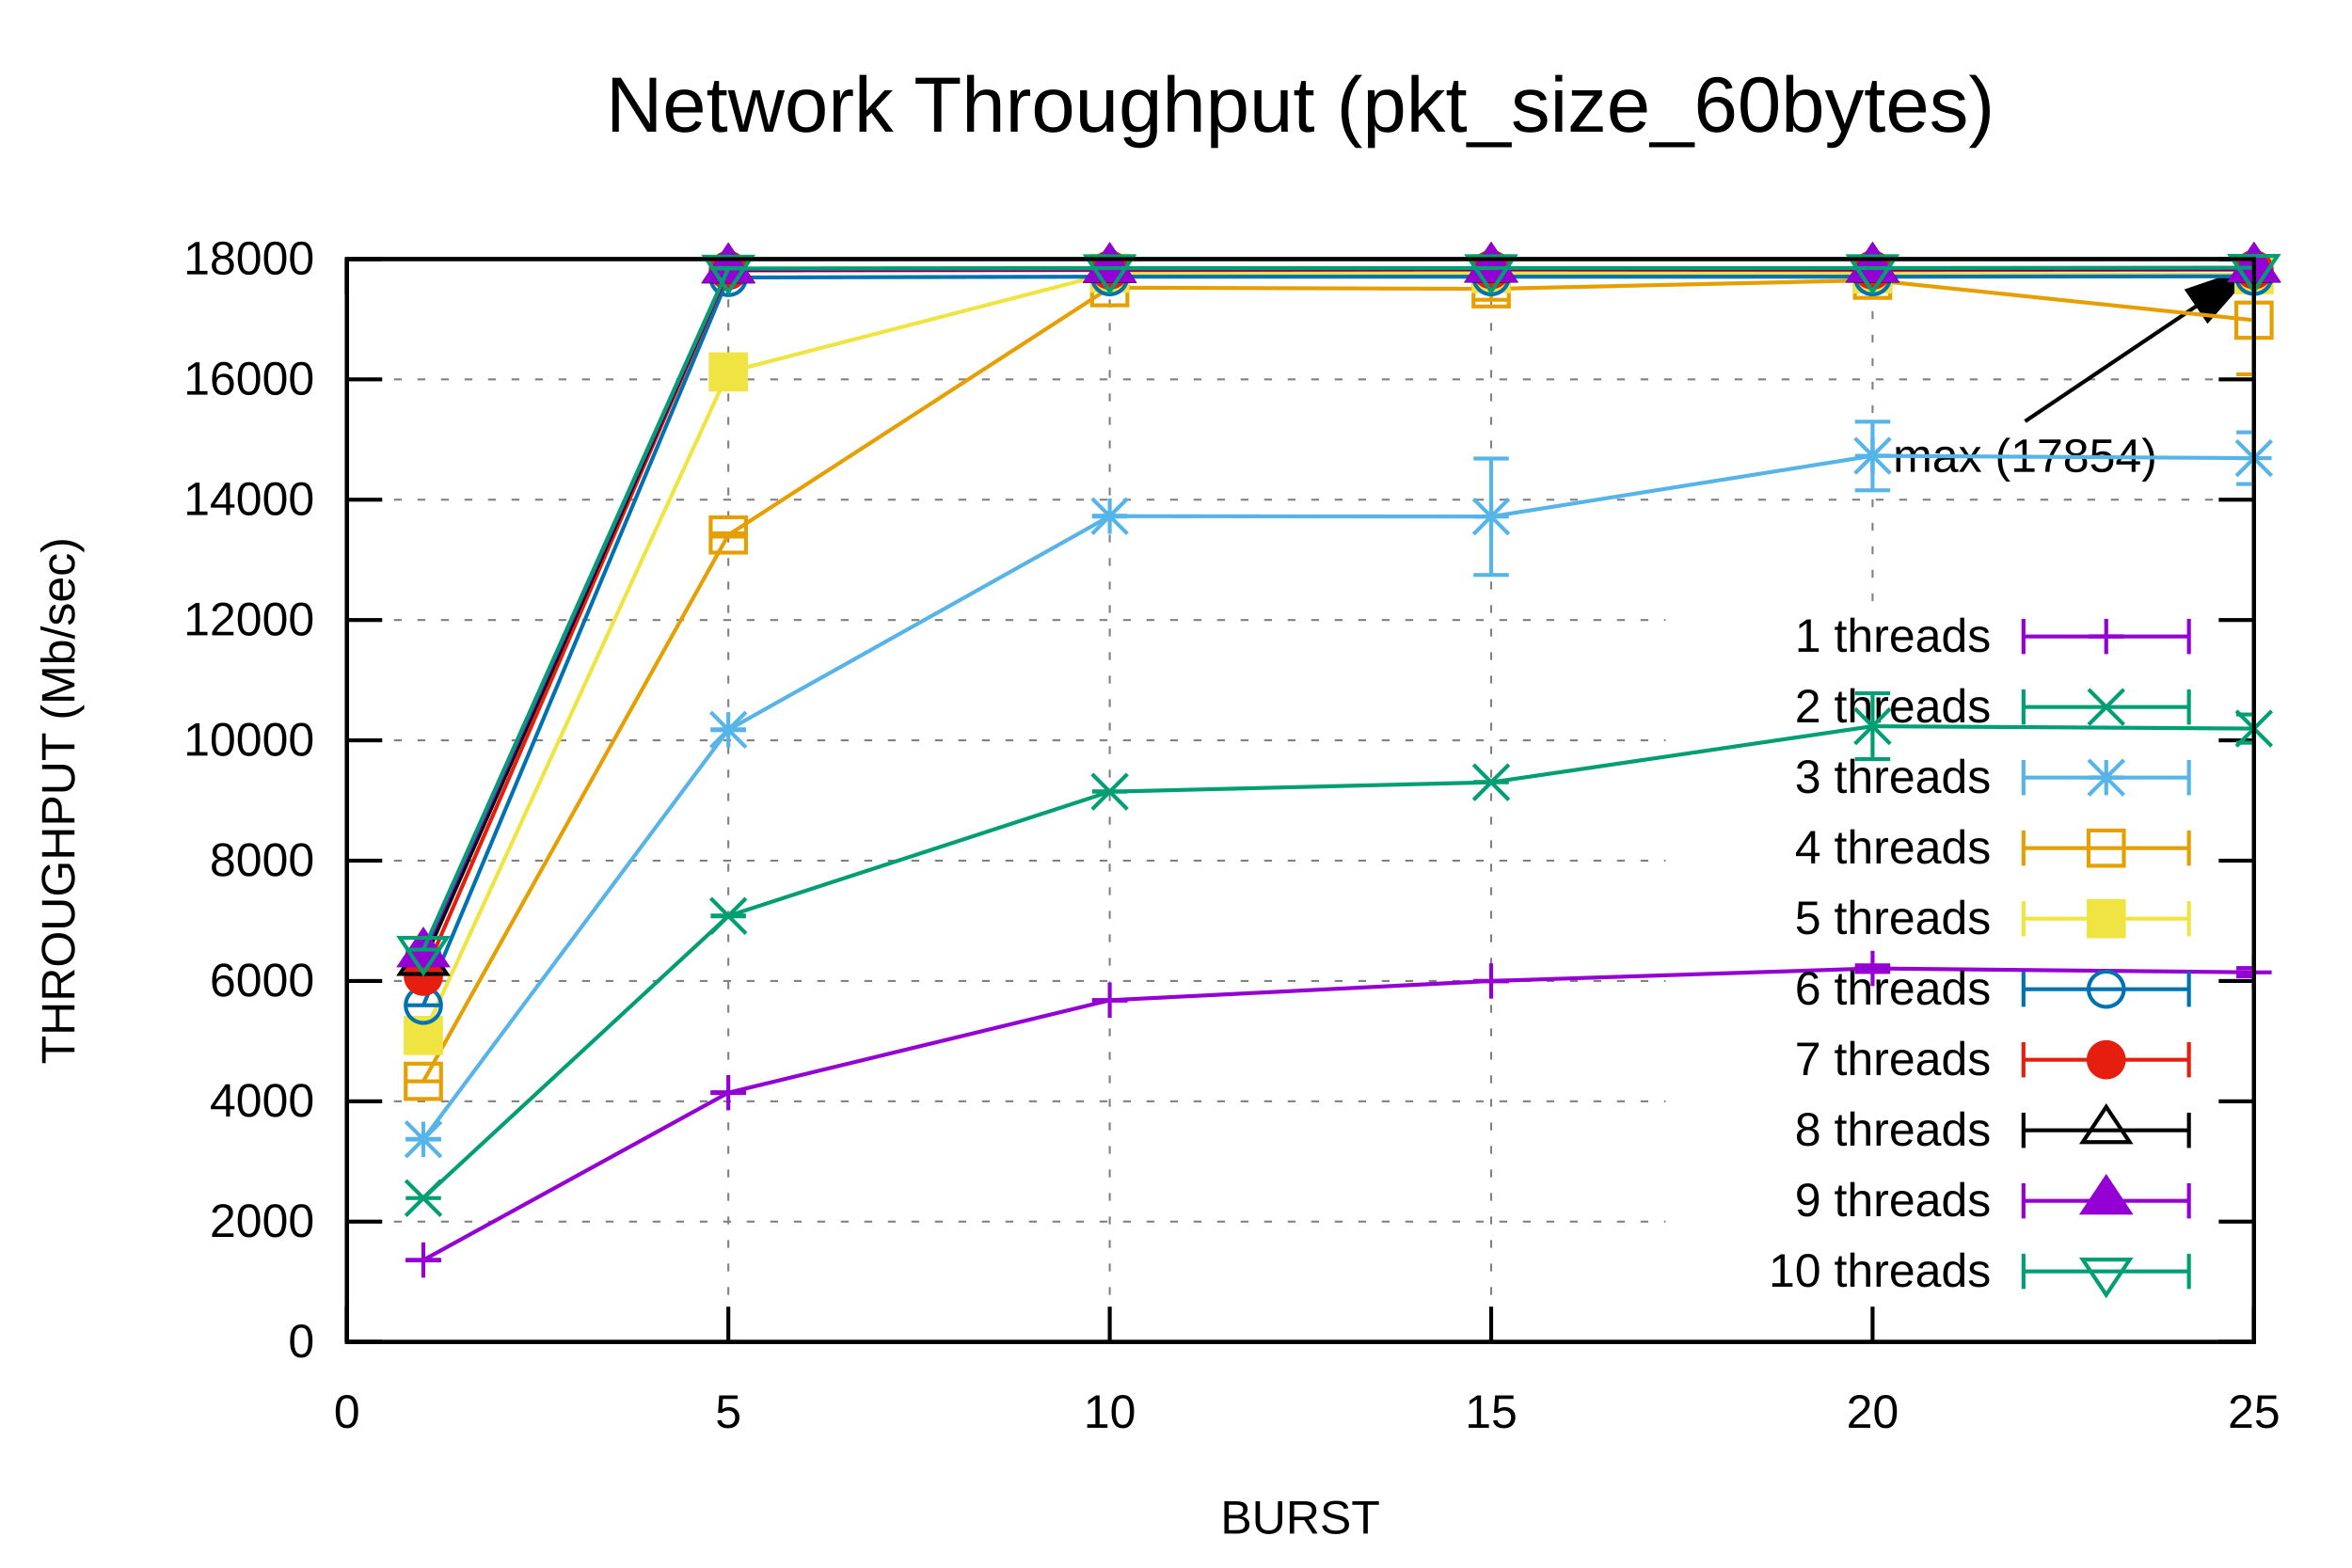
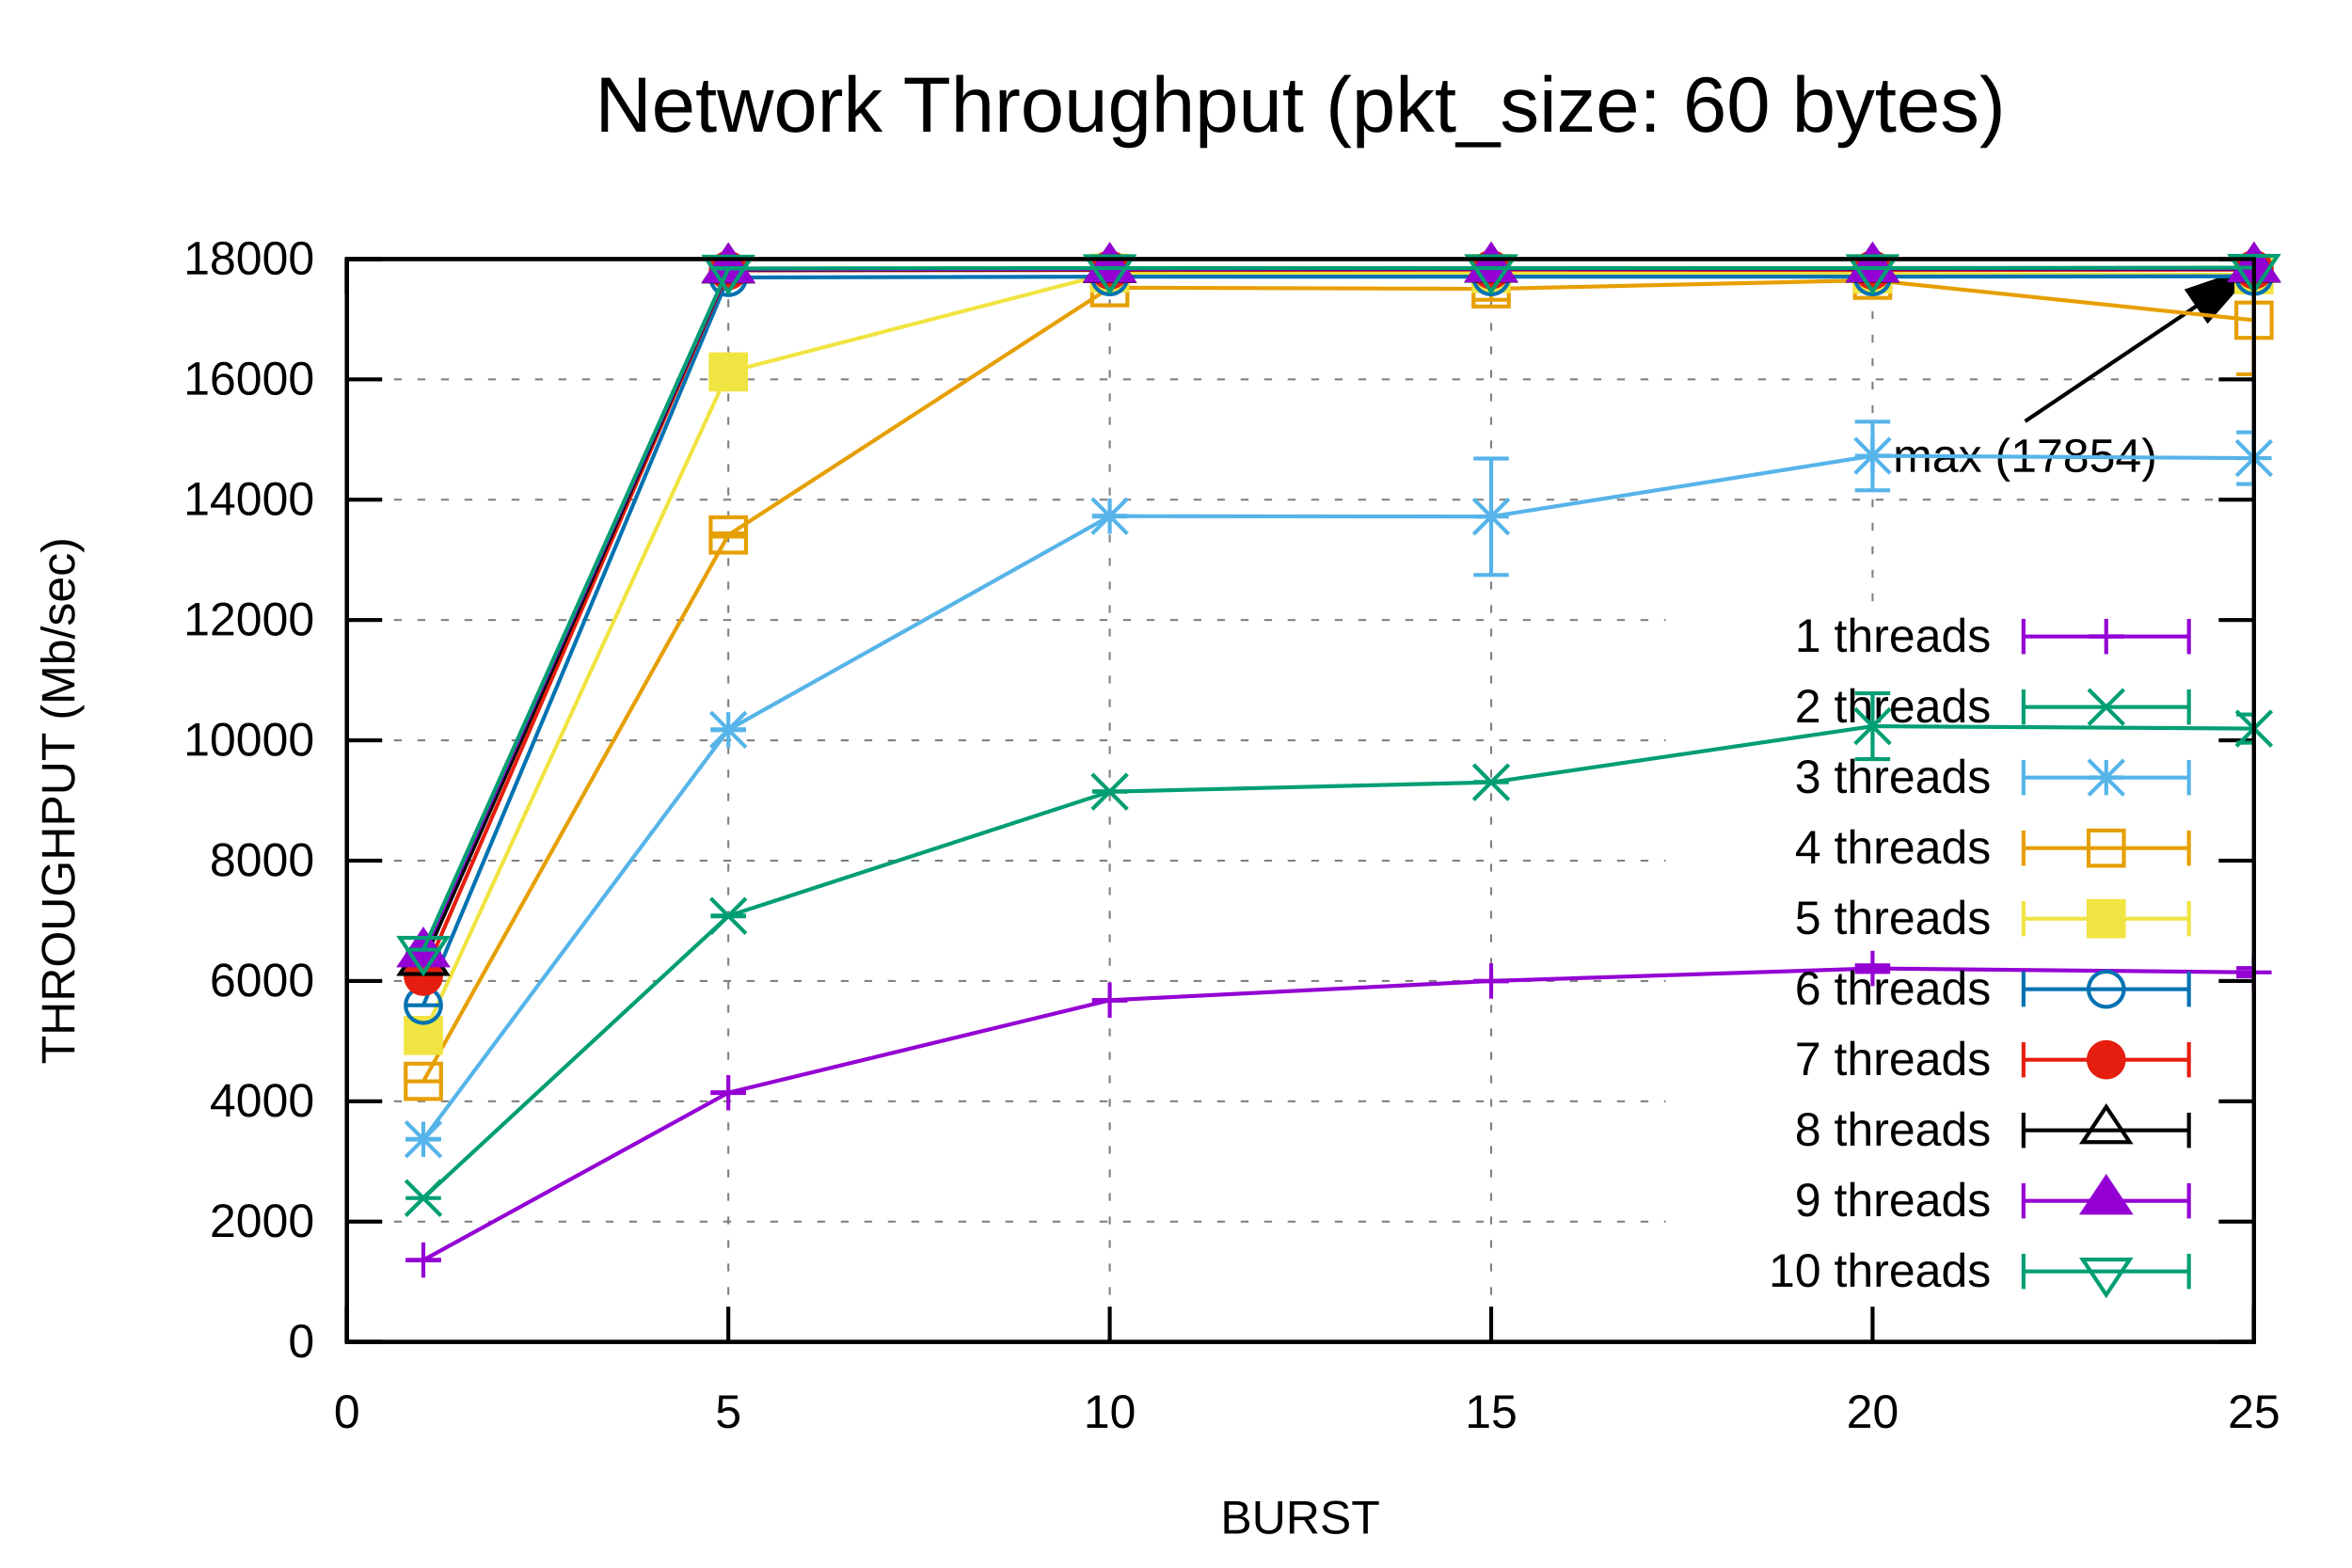
<svg xmlns="http://www.w3.org/2000/svg" xmlns:xlink="http://www.w3.org/1999/xlink" width="600" height="400" viewBox="0 0 600 400">
  <g id="gnuplot_canvas">
    <rect x="0" y="0" width="600" height="400" fill="none" />
    <defs>
      <circle id="gpDot" r="0.5" stroke-width="0.5" stroke="currentColor" />
      <path id="gpPt0" stroke-width="0.222" stroke="currentColor" d="M-1,0 h2 M0,-1 v2" />
      <path id="gpPt1" stroke-width="0.222" stroke="currentColor" d="M-1,-1 L1,1 M1,-1 L-1,1" />
      <path id="gpPt2" stroke-width="0.222" stroke="currentColor" d="M-1,0 L1,0 M0,-1 L0,1 M-1,-1 L1,1 M-1,1 L1,-1" />
      <rect id="gpPt3" stroke-width="0.222" stroke="currentColor" x="-1" y="-1" width="2" height="2" />
      <rect id="gpPt4" stroke-width="0.222" stroke="currentColor" fill="currentColor" x="-1" y="-1" width="2" height="2" />
      <circle id="gpPt5" stroke-width="0.222" stroke="currentColor" cx="0" cy="0" r="1" />
      <use xlink:href="#gpPt5" id="gpPt6" fill="currentColor" stroke="none" />
      <path id="gpPt7" stroke-width="0.222" stroke="currentColor" d="M0,-1.33 L-1.33,0.67 L1.33,0.67 z" />
      <use xlink:href="#gpPt7" id="gpPt8" fill="currentColor" stroke="none" />
      <use xlink:href="#gpPt7" id="gpPt9" stroke="currentColor" transform="rotate(180)" />
      <use xlink:href="#gpPt9" id="gpPt10" fill="currentColor" stroke="none" />
      <use xlink:href="#gpPt3" id="gpPt11" stroke="currentColor" transform="rotate(45)" />
      <use xlink:href="#gpPt11" id="gpPt12" fill="currentColor" stroke="none" />
      <path id="gpPt13" stroke-width="0.222" stroke="currentColor" d="M0,1.330 L1.265,0.411 L0.782,-1.067 L-0.782,-1.076 L-1.265,0.411 z" />
      <use xlink:href="#gpPt13" id="gpPt14" fill="currentColor" stroke="none" />
      <filter id="textbox" filterUnits="objectBoundingBox" x="0" y="0" height="1" width="1">
        <feFlood flood-color="white" flood-opacity="1" result="bgnd" />
        <feComposite in="SourceGraphic" in2="bgnd" operator="atop" />
      </filter>
      <filter id="greybox" filterUnits="objectBoundingBox" x="0" y="0" height="1" width="1">
        <feFlood flood-color="lightgrey" flood-opacity="1" result="grey" />
        <feComposite in="SourceGraphic" in2="grey" operator="atop" />
      </filter>
    </defs>
    <g fill="none" color="white" stroke="currentColor" stroke-width="1.00" stroke-linecap="butt" stroke-linejoin="miter">
</g>
    <g fill="none" color="black" stroke="currentColor" stroke-width="1.00" stroke-linecap="butt" stroke-linejoin="miter">
</g>
    <g fill="none" color="black" stroke="black" stroke-width="0.50" stroke-linecap="butt" stroke-linejoin="miter">
</g>
    <g fill="none" color="gray" stroke="currentColor" stroke-width="0.50" stroke-linecap="butt" stroke-linejoin="miter">
      <path stroke="gray" stroke-dasharray="2,4" class="gridline" d="M88.5,342.4 L575.0,342.4  " />
    </g>
    <g fill="none" color="gray" stroke="gray" stroke-width="1.00" stroke-linecap="butt" stroke-linejoin="miter">
</g>
    <g fill="none" color="black" stroke="currentColor" stroke-width="1.00" stroke-linecap="butt" stroke-linejoin="miter">
      <path stroke="black" d="M88.5,342.4 L97.5,342.4 M575.0,342.4 L566.0,342.4  " />
      <g transform="translate(80.2,346.3)" stroke="none" fill="black" font-family="arial" font-size="12.00" text-anchor="end">
        <text>
          <tspan font-family="arial"> 0</tspan>
        </text>
      </g>
    </g>
    <g fill="none" color="black" stroke="currentColor" stroke-width="1.00" stroke-linecap="butt" stroke-linejoin="miter">
</g>
    <g fill="none" color="black" stroke="black" stroke-width="0.50" stroke-linecap="butt" stroke-linejoin="miter">
</g>
    <g fill="none" color="gray" stroke="currentColor" stroke-width="0.50" stroke-linecap="butt" stroke-linejoin="miter">
      <path stroke="gray" stroke-dasharray="2,4" class="gridline" d="M88.5,311.7 L424.9,311.7 M566.7,311.7 L575.0,311.7  " />
    </g>
    <g fill="none" color="gray" stroke="gray" stroke-width="1.00" stroke-linecap="butt" stroke-linejoin="miter">
</g>
    <g fill="none" color="black" stroke="currentColor" stroke-width="1.00" stroke-linecap="butt" stroke-linejoin="miter">
      <path stroke="black" d="M88.5,311.7 L97.5,311.7 M575.0,311.7 L566.0,311.7  " />
      <g transform="translate(80.2,315.6)" stroke="none" fill="black" font-family="arial" font-size="12.00" text-anchor="end">
        <text>
          <tspan font-family="arial"> 2000</tspan>
        </text>
      </g>
    </g>
    <g fill="none" color="black" stroke="currentColor" stroke-width="1.00" stroke-linecap="butt" stroke-linejoin="miter">
</g>
    <g fill="none" color="black" stroke="black" stroke-width="0.50" stroke-linecap="butt" stroke-linejoin="miter">
</g>
    <g fill="none" color="gray" stroke="currentColor" stroke-width="0.50" stroke-linecap="butt" stroke-linejoin="miter">
      <path stroke="gray" stroke-dasharray="2,4" class="gridline" d="M88.5,281.0 L424.9,281.0 M566.7,281.0 L575.0,281.0  " />
    </g>
    <g fill="none" color="gray" stroke="gray" stroke-width="1.00" stroke-linecap="butt" stroke-linejoin="miter">
</g>
    <g fill="none" color="black" stroke="currentColor" stroke-width="1.00" stroke-linecap="butt" stroke-linejoin="miter">
      <path stroke="black" d="M88.5,281.0 L97.5,281.0 M575.0,281.0 L566.0,281.0  " />
      <g transform="translate(80.2,284.9)" stroke="none" fill="black" font-family="arial" font-size="12.00" text-anchor="end">
        <text>
          <tspan font-family="arial"> 4000</tspan>
        </text>
      </g>
    </g>
    <g fill="none" color="black" stroke="currentColor" stroke-width="1.00" stroke-linecap="butt" stroke-linejoin="miter">
</g>
    <g fill="none" color="black" stroke="black" stroke-width="0.50" stroke-linecap="butt" stroke-linejoin="miter">
</g>
    <g fill="none" color="gray" stroke="currentColor" stroke-width="0.50" stroke-linecap="butt" stroke-linejoin="miter">
      <path stroke="gray" stroke-dasharray="2,4" class="gridline" d="M88.5,250.3 L424.9,250.3 M566.7,250.3 L575.0,250.3  " />
    </g>
    <g fill="none" color="gray" stroke="gray" stroke-width="1.00" stroke-linecap="butt" stroke-linejoin="miter">
</g>
    <g fill="none" color="black" stroke="currentColor" stroke-width="1.00" stroke-linecap="butt" stroke-linejoin="miter">
      <path stroke="black" d="M88.5,250.3 L97.5,250.3 M575.0,250.3 L566.0,250.3  " />
      <g transform="translate(80.2,254.2)" stroke="none" fill="black" font-family="arial" font-size="12.00" text-anchor="end">
        <text>
          <tspan font-family="arial"> 6000</tspan>
        </text>
      </g>
    </g>
    <g fill="none" color="black" stroke="currentColor" stroke-width="1.00" stroke-linecap="butt" stroke-linejoin="miter">
</g>
    <g fill="none" color="black" stroke="black" stroke-width="0.50" stroke-linecap="butt" stroke-linejoin="miter">
</g>
    <g fill="none" color="gray" stroke="currentColor" stroke-width="0.50" stroke-linecap="butt" stroke-linejoin="miter">
      <path stroke="gray" stroke-dasharray="2,4" class="gridline" d="M88.5,219.6 L424.9,219.6 M566.7,219.6 L575.0,219.6  " />
    </g>
    <g fill="none" color="gray" stroke="gray" stroke-width="1.00" stroke-linecap="butt" stroke-linejoin="miter">
</g>
    <g fill="none" color="black" stroke="currentColor" stroke-width="1.00" stroke-linecap="butt" stroke-linejoin="miter">
      <path stroke="black" d="M88.5,219.6 L97.5,219.6 M575.0,219.6 L566.0,219.6  " />
      <g transform="translate(80.2,223.5)" stroke="none" fill="black" font-family="arial" font-size="12.00" text-anchor="end">
        <text>
          <tspan font-family="arial"> 8000</tspan>
        </text>
      </g>
    </g>
    <g fill="none" color="black" stroke="currentColor" stroke-width="1.00" stroke-linecap="butt" stroke-linejoin="miter">
</g>
    <g fill="none" color="black" stroke="black" stroke-width="0.50" stroke-linecap="butt" stroke-linejoin="miter">
</g>
    <g fill="none" color="gray" stroke="currentColor" stroke-width="0.50" stroke-linecap="butt" stroke-linejoin="miter">
      <path stroke="gray" stroke-dasharray="2,4" class="gridline" d="M88.5,188.9 L424.9,188.9 M566.7,188.9 L575.0,188.9  " />
    </g>
    <g fill="none" color="gray" stroke="gray" stroke-width="1.00" stroke-linecap="butt" stroke-linejoin="miter">
</g>
    <g fill="none" color="black" stroke="currentColor" stroke-width="1.00" stroke-linecap="butt" stroke-linejoin="miter">
      <path stroke="black" d="M88.5,188.9 L97.5,188.9 M575.0,188.9 L566.0,188.9  " />
      <g transform="translate(80.2,192.8)" stroke="none" fill="black" font-family="arial" font-size="12.00" text-anchor="end">
        <text>
          <tspan font-family="arial"> 10000</tspan>
        </text>
      </g>
    </g>
    <g fill="none" color="black" stroke="currentColor" stroke-width="1.00" stroke-linecap="butt" stroke-linejoin="miter">
</g>
    <g fill="none" color="black" stroke="black" stroke-width="0.50" stroke-linecap="butt" stroke-linejoin="miter">
</g>
    <g fill="none" color="gray" stroke="currentColor" stroke-width="0.50" stroke-linecap="butt" stroke-linejoin="miter">
      <path stroke="gray" stroke-dasharray="2,4" class="gridline" d="M88.5,158.2 L424.9,158.2 M566.7,158.2 L575.0,158.2  " />
    </g>
    <g fill="none" color="gray" stroke="gray" stroke-width="1.00" stroke-linecap="butt" stroke-linejoin="miter">
</g>
    <g fill="none" color="black" stroke="currentColor" stroke-width="1.00" stroke-linecap="butt" stroke-linejoin="miter">
      <path stroke="black" d="M88.5,158.2 L97.5,158.2 M575.0,158.2 L566.0,158.2  " />
      <g transform="translate(80.2,162.1)" stroke="none" fill="black" font-family="arial" font-size="12.00" text-anchor="end">
        <text>
          <tspan font-family="arial"> 12000</tspan>
        </text>
      </g>
    </g>
    <g fill="none" color="black" stroke="currentColor" stroke-width="1.00" stroke-linecap="butt" stroke-linejoin="miter">
</g>
    <g fill="none" color="black" stroke="black" stroke-width="0.50" stroke-linecap="butt" stroke-linejoin="miter">
</g>
    <g fill="none" color="gray" stroke="currentColor" stroke-width="0.50" stroke-linecap="butt" stroke-linejoin="miter">
      <path stroke="gray" stroke-dasharray="2,4" class="gridline" d="M88.5,127.5 L575.0,127.5  " />
    </g>
    <g fill="none" color="gray" stroke="gray" stroke-width="1.00" stroke-linecap="butt" stroke-linejoin="miter">
</g>
    <g fill="none" color="black" stroke="currentColor" stroke-width="1.00" stroke-linecap="butt" stroke-linejoin="miter">
      <path stroke="black" d="M88.5,127.5 L97.5,127.5 M575.0,127.5 L566.0,127.5  " />
      <g transform="translate(80.2,131.4)" stroke="none" fill="black" font-family="arial" font-size="12.00" text-anchor="end">
        <text>
          <tspan font-family="arial"> 14000</tspan>
        </text>
      </g>
    </g>
    <g fill="none" color="black" stroke="currentColor" stroke-width="1.00" stroke-linecap="butt" stroke-linejoin="miter">
</g>
    <g fill="none" color="black" stroke="black" stroke-width="0.50" stroke-linecap="butt" stroke-linejoin="miter">
</g>
    <g fill="none" color="gray" stroke="currentColor" stroke-width="0.50" stroke-linecap="butt" stroke-linejoin="miter">
      <path stroke="gray" stroke-dasharray="2,4" class="gridline" d="M88.5,96.8 L575.0,96.8  " />
    </g>
    <g fill="none" color="gray" stroke="gray" stroke-width="1.00" stroke-linecap="butt" stroke-linejoin="miter">
</g>
    <g fill="none" color="black" stroke="currentColor" stroke-width="1.00" stroke-linecap="butt" stroke-linejoin="miter">
      <path stroke="black" d="M88.5,96.8 L97.5,96.8 M575.0,96.8 L566.0,96.8  " />
      <g transform="translate(80.2,100.7)" stroke="none" fill="black" font-family="arial" font-size="12.00" text-anchor="end">
        <text>
          <tspan font-family="arial"> 16000</tspan>
        </text>
      </g>
    </g>
    <g fill="none" color="black" stroke="currentColor" stroke-width="1.00" stroke-linecap="butt" stroke-linejoin="miter">
</g>
    <g fill="none" color="black" stroke="black" stroke-width="0.50" stroke-linecap="butt" stroke-linejoin="miter">
</g>
    <g fill="none" color="gray" stroke="currentColor" stroke-width="0.50" stroke-linecap="butt" stroke-linejoin="miter">
      <path stroke="gray" stroke-dasharray="2,4" class="gridline" d="M88.5,66.1 L575.0,66.1  " />
    </g>
    <g fill="none" color="gray" stroke="gray" stroke-width="1.00" stroke-linecap="butt" stroke-linejoin="miter">
</g>
    <g fill="none" color="black" stroke="currentColor" stroke-width="1.00" stroke-linecap="butt" stroke-linejoin="miter">
      <path stroke="black" d="M88.5,66.1 L97.5,66.1 M575.0,66.1 L566.0,66.1  " />
      <g transform="translate(80.2,70.0)" stroke="none" fill="black" font-family="arial" font-size="12.00" text-anchor="end">
        <text>
          <tspan font-family="arial"> 18000</tspan>
        </text>
      </g>
    </g>
    <g fill="none" color="black" stroke="currentColor" stroke-width="1.00" stroke-linecap="butt" stroke-linejoin="miter">
</g>
    <g fill="none" color="black" stroke="black" stroke-width="0.50" stroke-linecap="butt" stroke-linejoin="miter">
</g>
    <g fill="none" color="gray" stroke="currentColor" stroke-width="0.50" stroke-linecap="butt" stroke-linejoin="miter">
      <path stroke="gray" stroke-dasharray="2,4" class="gridline" d="M88.5,342.4 L88.5,66.1  " />
    </g>
    <g fill="none" color="gray" stroke="gray" stroke-width="1.00" stroke-linecap="butt" stroke-linejoin="miter">
</g>
    <g fill="none" color="black" stroke="currentColor" stroke-width="1.00" stroke-linecap="butt" stroke-linejoin="miter">
      <path stroke="black" d="M88.5,342.4 L88.5,333.4 M88.5,66.1 L88.5,75.1  " />
      <g transform="translate(88.5,364.3)" stroke="none" fill="black" font-family="arial" font-size="12.00" text-anchor="middle">
        <text>
          <tspan font-family="arial"> 0</tspan>
        </text>
      </g>
    </g>
    <g fill="none" color="black" stroke="currentColor" stroke-width="1.00" stroke-linecap="butt" stroke-linejoin="miter">
</g>
    <g fill="none" color="black" stroke="black" stroke-width="0.50" stroke-linecap="butt" stroke-linejoin="miter">
</g>
    <g fill="none" color="gray" stroke="currentColor" stroke-width="0.50" stroke-linecap="butt" stroke-linejoin="miter">
      <path stroke="gray" stroke-dasharray="2,4" class="gridline" d="M185.8,342.4 L185.8,66.1  " />
    </g>
    <g fill="none" color="gray" stroke="gray" stroke-width="1.00" stroke-linecap="butt" stroke-linejoin="miter">
</g>
    <g fill="none" color="black" stroke="currentColor" stroke-width="1.00" stroke-linecap="butt" stroke-linejoin="miter">
      <path stroke="black" d="M185.8,342.4 L185.8,333.4 M185.8,66.1 L185.8,75.1  " />
      <g transform="translate(185.8,364.3)" stroke="none" fill="black" font-family="arial" font-size="12.00" text-anchor="middle">
        <text>
          <tspan font-family="arial"> 5</tspan>
        </text>
      </g>
    </g>
    <g fill="none" color="black" stroke="currentColor" stroke-width="1.00" stroke-linecap="butt" stroke-linejoin="miter">
</g>
    <g fill="none" color="black" stroke="black" stroke-width="0.50" stroke-linecap="butt" stroke-linejoin="miter">
</g>
    <g fill="none" color="gray" stroke="currentColor" stroke-width="0.50" stroke-linecap="butt" stroke-linejoin="miter">
      <path stroke="gray" stroke-dasharray="2,4" class="gridline" d="M283.1,342.4 L283.1,66.1  " />
    </g>
    <g fill="none" color="gray" stroke="gray" stroke-width="1.00" stroke-linecap="butt" stroke-linejoin="miter">
</g>
    <g fill="none" color="black" stroke="currentColor" stroke-width="1.00" stroke-linecap="butt" stroke-linejoin="miter">
      <path stroke="black" d="M283.1,342.4 L283.1,333.4 M283.1,66.1 L283.1,75.1  " />
      <g transform="translate(283.1,364.3)" stroke="none" fill="black" font-family="arial" font-size="12.00" text-anchor="middle">
        <text>
          <tspan font-family="arial"> 10</tspan>
        </text>
      </g>
    </g>
    <g fill="none" color="black" stroke="currentColor" stroke-width="1.00" stroke-linecap="butt" stroke-linejoin="miter">
</g>
    <g fill="none" color="black" stroke="black" stroke-width="0.50" stroke-linecap="butt" stroke-linejoin="miter">
</g>
    <g fill="none" color="gray" stroke="currentColor" stroke-width="0.50" stroke-linecap="butt" stroke-linejoin="miter">
      <path stroke="gray" stroke-dasharray="2,4" class="gridline" d="M380.4,342.4 L380.4,66.1  " />
    </g>
    <g fill="none" color="gray" stroke="gray" stroke-width="1.00" stroke-linecap="butt" stroke-linejoin="miter">
</g>
    <g fill="none" color="black" stroke="currentColor" stroke-width="1.00" stroke-linecap="butt" stroke-linejoin="miter">
      <path stroke="black" d="M380.4,342.4 L380.4,333.4 M380.4,66.1 L380.4,75.1  " />
      <g transform="translate(380.4,364.3)" stroke="none" fill="black" font-family="arial" font-size="12.00" text-anchor="middle">
        <text>
          <tspan font-family="arial"> 15</tspan>
        </text>
      </g>
    </g>
    <g fill="none" color="black" stroke="currentColor" stroke-width="1.00" stroke-linecap="butt" stroke-linejoin="miter">
</g>
    <g fill="none" color="black" stroke="black" stroke-width="0.50" stroke-linecap="butt" stroke-linejoin="miter">
</g>
    <g fill="none" color="gray" stroke="currentColor" stroke-width="0.50" stroke-linecap="butt" stroke-linejoin="miter">
      <path stroke="gray" stroke-dasharray="2,4" class="gridline" d="M477.7,342.4 L477.7,333.4 M477.7,153.4 L477.7,66.1  " />
    </g>
    <g fill="none" color="gray" stroke="gray" stroke-width="1.00" stroke-linecap="butt" stroke-linejoin="miter">
</g>
    <g fill="none" color="black" stroke="currentColor" stroke-width="1.00" stroke-linecap="butt" stroke-linejoin="miter">
      <path stroke="black" d="M477.7,342.4 L477.7,333.4 M477.7,66.1 L477.7,75.1  " />
      <g transform="translate(477.7,364.3)" stroke="none" fill="black" font-family="arial" font-size="12.00" text-anchor="middle">
        <text>
          <tspan font-family="arial"> 20</tspan>
        </text>
      </g>
    </g>
    <g fill="none" color="black" stroke="currentColor" stroke-width="1.00" stroke-linecap="butt" stroke-linejoin="miter">
</g>
    <g fill="none" color="black" stroke="black" stroke-width="0.50" stroke-linecap="butt" stroke-linejoin="miter">
</g>
    <g fill="none" color="gray" stroke="currentColor" stroke-width="0.50" stroke-linecap="butt" stroke-linejoin="miter">
      <path stroke="gray" stroke-dasharray="2,4" class="gridline" d="M575.0,342.4 L575.0,66.1  " />
    </g>
    <g fill="none" color="gray" stroke="gray" stroke-width="1.00" stroke-linecap="butt" stroke-linejoin="miter">
</g>
    <g fill="none" color="black" stroke="currentColor" stroke-width="1.00" stroke-linecap="butt" stroke-linejoin="miter">
      <path stroke="black" d="M575.0,342.4 L575.0,333.4 M575.0,66.1 L575.0,75.1  " />
      <g transform="translate(575.0,364.3)" stroke="none" fill="black" font-family="arial" font-size="12.00" text-anchor="middle">
        <text>
          <tspan font-family="arial"> 25</tspan>
        </text>
      </g>
    </g>
    <g fill="none" color="black" stroke="currentColor" stroke-width="1.00" stroke-linecap="butt" stroke-linejoin="miter">
</g>
    <g fill="none" color="black" stroke="currentColor" stroke-width="1.00" stroke-linecap="butt" stroke-linejoin="miter">
      <path stroke="black" d="M88.5,66.1 L88.5,342.4 L575.0,342.4 L575.0,66.1 L88.5,66.1 Z  " />
      <g transform="translate(516.6,120.4)" stroke="none" fill="black" font-family="arial" font-size="12.00" text-anchor="middle">
        <text>
          <tspan font-family="arial">max (17854)</tspan>
        </text>
      </g>
      <g stroke="none" shape-rendering="crispEdges">
        <polygon fill="black" points="560.6,77.9 563.2,81.8 575.0,68.3 558.0,74.1 560.6,77.9 " />
      </g>
      <path stroke="black" d="M560.6,77.9 L563.2,81.8 L575.0,68.3 L558.0,74.1 L560.6,77.9 Z  " />
      <path stroke="black" d="M516.6,107.5 L560.6,77.9  " />
    </g>
    <g fill="none" color="black" stroke="currentColor" stroke-width="1.00" stroke-linecap="butt" stroke-linejoin="miter">
      <g transform="translate(19.0,204.3) rotate(270)" stroke="none" fill="black" font-family="arial" font-size="12.00" text-anchor="middle">
        <text>
          <tspan font-family="arial">THROUGHPUT (Mb/sec)</tspan>
        </text>
      </g>
    </g>
    <g fill="none" color="black" stroke="currentColor" stroke-width="1.00" stroke-linecap="butt" stroke-linejoin="miter">
      <g transform="translate(331.7,391.3)" stroke="none" fill="black" font-family="arial" font-size="12.00" text-anchor="middle">
        <text>
          <tspan font-family="arial">BURST</tspan>
        </text>
      </g>
    </g>
    <g fill="none" color="black" stroke="currentColor" stroke-width="1.00" stroke-linecap="butt" stroke-linejoin="miter">
      <g transform="translate(331.7,33.6)" stroke="none" fill="black" font-family="arial" font-size="20.00" text-anchor="middle">
-         <text>Network Throughput (pkt_size_60bytes)</text>
+         <text>Network Throughput (pkt_size: 60 bytes)</text>
      </g>
    </g>
    <g fill="none" color="black" stroke="currentColor" stroke-width="1.00" stroke-linecap="butt" stroke-linejoin="miter">
</g>
    <g id="gnuplot_plot_1">
      <g fill="none" color="black" stroke="currentColor" stroke-width="1.00" stroke-linecap="butt" stroke-linejoin="miter">
        <g transform="translate(507.9,166.3)" stroke="none" fill="black" font-family="arial" font-size="12.00" text-anchor="end">
          <text>
            <tspan font-family="arial">1 threads</tspan>
          </text>
        </g>
      </g>
      <g fill="none" color="black" stroke="currentColor" stroke-width="1.00" stroke-linecap="butt" stroke-linejoin="miter">
        <path stroke="rgb(148,   0, 211)" d="M516.2,162.4 L558.4,162.4 M516.2,157.9 L516.2,166.9 M558.4,157.9 L558.4,166.9 M108.0,321.5 L185.8,278.8   L283.1,255.2 L380.4,250.3 L477.7,247.1 L575.0,248.1 M108.0,321.6 L108.0,321.5 M103.5,321.6 L112.5,321.6   M103.5,321.5 L112.5,321.5 M185.8,278.9 L185.8,278.7 M181.3,278.9 L190.3,278.9 M181.3,278.7 L190.3,278.7   M283.1,255.3 L283.1,255.2 M278.6,255.3 L287.6,255.3 M278.6,255.2 L287.6,255.2 M380.4,250.4 L380.4,250.3   M375.9,250.4 L384.9,250.4 M375.9,250.3 L384.9,250.3 M477.7,248.0 L477.7,246.3 M473.2,248.0 L482.2,248.0   M473.2,246.3 L482.2,246.3 M575.0,249.1 L575.0,247.0 M570.5,249.1 L575.0,249.1 M570.5,247.0 L575.0,247.0    " />
        <use xlink:href="#gpPt0" transform="translate(108.0,321.5) scale(4.50)" color="rgb(148,   0, 211)" />
        <use xlink:href="#gpPt0" transform="translate(185.8,278.8) scale(4.50)" color="rgb(148,   0, 211)" />
        <use xlink:href="#gpPt0" transform="translate(283.1,255.2) scale(4.50)" color="rgb(148,   0, 211)" />
        <use xlink:href="#gpPt0" transform="translate(380.4,250.3) scale(4.50)" color="rgb(148,   0, 211)" />
        <use xlink:href="#gpPt0" transform="translate(477.7,247.1) scale(4.50)" color="rgb(148,   0, 211)" />
        <use xlink:href="#gpPt0" transform="translate(575.0,248.1) scale(4.50)" color="rgb(148,   0, 211)" />
        <use xlink:href="#gpPt0" transform="translate(537.3,162.4) scale(4.50)" color="rgb(148,   0, 211)" />
      </g>
    </g>
    <g id="gnuplot_plot_2">
      <g fill="none" color="black" stroke="currentColor" stroke-width="1.00" stroke-linecap="butt" stroke-linejoin="miter">
        <g transform="translate(507.9,184.3)" stroke="none" fill="black" font-family="arial" font-size="12.00" text-anchor="end">
          <text>
            <tspan font-family="arial">2 threads</tspan>
          </text>
        </g>
      </g>
      <g fill="none" color="black" stroke="currentColor" stroke-width="1.00" stroke-linecap="butt" stroke-linejoin="miter">
        <path stroke="rgb(  0, 158, 115)" d="M516.2,180.4 L558.4,180.4 M516.2,175.9 L516.2,184.9 M558.4,175.9 L558.4,184.9 M108.0,305.7 L185.8,233.7   L283.1,202.0 L380.4,199.6 L477.7,185.3 L575.0,185.9 M108.0,305.7 M103.5,305.7 L112.5,305.7 M103.5,305.7   L112.5,305.7 M185.8,233.8 L185.8,233.6 M181.3,233.8 L190.3,233.8 M181.3,233.6 L190.3,233.6 M283.1,202.0   L283.1,201.9 M278.6,202.0 L287.6,202.0 M278.6,201.9 L287.6,201.9 M380.4,199.6 L380.4,199.5 M375.9,199.6   L384.9,199.6 M375.9,199.5 L384.9,199.5 M477.7,193.7 L477.7,176.9 M473.2,193.7 L482.2,193.7 M473.2,176.9   L482.2,176.9 M575.0,189.5 L575.0,182.3 M570.5,189.5 L575.0,189.5 M570.5,182.3 L575.0,182.3  " />
        <use xlink:href="#gpPt1" transform="translate(108.0,305.7) scale(4.50)" color="rgb(  0, 158, 115)" />
        <use xlink:href="#gpPt1" transform="translate(185.8,233.7) scale(4.50)" color="rgb(  0, 158, 115)" />
        <use xlink:href="#gpPt1" transform="translate(283.1,202.0) scale(4.50)" color="rgb(  0, 158, 115)" />
        <use xlink:href="#gpPt1" transform="translate(380.4,199.6) scale(4.50)" color="rgb(  0, 158, 115)" />
        <use xlink:href="#gpPt1" transform="translate(477.7,185.3) scale(4.50)" color="rgb(  0, 158, 115)" />
        <use xlink:href="#gpPt1" transform="translate(575.0,185.9) scale(4.50)" color="rgb(  0, 158, 115)" />
        <use xlink:href="#gpPt1" transform="translate(537.3,180.4) scale(4.50)" color="rgb(  0, 158, 115)" />
      </g>
    </g>
    <g id="gnuplot_plot_3">
      <g fill="none" color="black" stroke="currentColor" stroke-width="1.00" stroke-linecap="butt" stroke-linejoin="miter">
        <g transform="translate(507.9,202.3)" stroke="none" fill="black" font-family="arial" font-size="12.00" text-anchor="end">
          <text>
            <tspan font-family="arial">3 threads</tspan>
          </text>
        </g>
      </g>
      <g fill="none" color="black" stroke="currentColor" stroke-width="1.00" stroke-linecap="butt" stroke-linejoin="miter">
        <path stroke="rgb( 86, 180, 233)" d="M516.2,198.4 L558.4,198.4 M516.2,193.9 L516.2,202.9 M558.4,193.9 L558.4,202.9 M108.0,290.7 L185.8,186.2   L283.1,131.7 L380.4,131.8 L477.7,116.3 L575.0,116.9 M108.0,290.7 L108.0,290.6 M103.5,290.7 L112.5,290.7   M103.5,290.6 L112.5,290.6 M185.8,186.3 L185.8,186.1 M181.3,186.3 L190.3,186.3 M181.3,186.1 L190.3,186.1   M283.1,131.8 L283.1,131.6 M278.6,131.8 L287.6,131.8 M278.6,131.6 L287.6,131.6 M380.4,146.7 L380.4,117.0   M375.9,146.7 L384.9,146.7 M375.9,117.0 L384.9,117.0 M477.7,125.1 L477.7,107.6 M473.2,125.1 L482.2,125.1   M473.2,107.6 L482.2,107.6 M575.0,123.5 L575.0,110.3 M570.5,123.5 L575.0,123.5 M570.5,110.3 L575.0,110.3    " />
        <use xlink:href="#gpPt2" transform="translate(108.0,290.7) scale(4.50)" color="rgb( 86, 180, 233)" />
        <use xlink:href="#gpPt2" transform="translate(185.8,186.2) scale(4.50)" color="rgb( 86, 180, 233)" />
        <use xlink:href="#gpPt2" transform="translate(283.1,131.7) scale(4.50)" color="rgb( 86, 180, 233)" />
        <use xlink:href="#gpPt2" transform="translate(380.4,131.8) scale(4.50)" color="rgb( 86, 180, 233)" />
        <use xlink:href="#gpPt2" transform="translate(477.7,116.3) scale(4.50)" color="rgb( 86, 180, 233)" />
        <use xlink:href="#gpPt2" transform="translate(575.0,116.9) scale(4.50)" color="rgb( 86, 180, 233)" />
        <use xlink:href="#gpPt2" transform="translate(537.3,198.4) scale(4.50)" color="rgb( 86, 180, 233)" />
      </g>
    </g>
    <g id="gnuplot_plot_4">
      <g fill="none" color="black" stroke="currentColor" stroke-width="1.00" stroke-linecap="butt" stroke-linejoin="miter">
        <g transform="translate(507.9,220.3)" stroke="none" fill="black" font-family="arial" font-size="12.00" text-anchor="end">
          <text>
            <tspan font-family="arial">4 threads</tspan>
          </text>
        </g>
      </g>
      <g fill="none" color="black" stroke="currentColor" stroke-width="1.00" stroke-linecap="butt" stroke-linejoin="miter">
        <path stroke="rgb(230, 159,   0)" d="M516.2,216.4 L558.4,216.4 M516.2,211.9 L516.2,220.9 M558.4,211.9 L558.4,220.9 M108.0,275.9 L185.8,136.5   L283.1,73.4 L380.4,73.7 L477.7,71.5 L575.0,81.7 M108.0,275.9 M103.5,275.9 L112.5,275.9 M103.5,275.9   L112.5,275.9 M185.8,136.9 L185.8,136.1 M181.3,136.9 L190.3,136.9 M181.3,136.1 L190.3,136.1 M283.1,73.9   L283.1,72.9 M278.6,73.9 L287.6,73.9 M278.6,72.9 L287.6,72.9 M380.4,76.5 L380.4,70.8 M375.9,76.5   L384.9,76.5 M375.9,70.8 L384.9,70.8 M477.7,71.7 L477.7,71.4 M473.2,71.7 L482.2,71.7 M473.2,71.4   L482.2,71.4 M575.0,95.5 L575.0,67.8 M570.5,95.5 L575.0,95.5 M570.5,67.8 L575.0,67.8  " />
        <use xlink:href="#gpPt3" transform="translate(108.0,275.9) scale(4.50)" color="rgb(230, 159,   0)" />
        <use xlink:href="#gpPt3" transform="translate(185.8,136.5) scale(4.50)" color="rgb(230, 159,   0)" />
        <use xlink:href="#gpPt3" transform="translate(283.1,73.4) scale(4.50)" color="rgb(230, 159,   0)" />
        <use xlink:href="#gpPt3" transform="translate(380.4,73.7) scale(4.50)" color="rgb(230, 159,   0)" />
        <use xlink:href="#gpPt3" transform="translate(477.7,71.5) scale(4.50)" color="rgb(230, 159,   0)" />
        <use xlink:href="#gpPt3" transform="translate(575.0,81.7) scale(4.50)" color="rgb(230, 159,   0)" />
        <use xlink:href="#gpPt3" transform="translate(537.3,216.4) scale(4.50)" color="rgb(230, 159,   0)" />
      </g>
    </g>
    <g id="gnuplot_plot_5">
      <g fill="none" color="black" stroke="currentColor" stroke-width="1.00" stroke-linecap="butt" stroke-linejoin="miter">
        <g transform="translate(507.9,238.3)" stroke="none" fill="black" font-family="arial" font-size="12.00" text-anchor="end">
          <text>
            <tspan font-family="arial">5 threads</tspan>
          </text>
        </g>
      </g>
      <g fill="none" color="black" stroke="currentColor" stroke-width="1.00" stroke-linecap="butt" stroke-linejoin="miter">
        <path stroke="rgb(240, 228,  66)" d="M516.2,234.4 L558.4,234.4 M516.2,229.9 L516.2,238.9 M558.4,229.9 L558.4,238.9 M108.0,264.2 L185.8,94.9   L283.1,69.7 L380.4,69.8 L477.7,69.9 L575.0,70.1 M108.0,264.2 M103.5,264.2 L112.5,264.2 M103.5,264.2   L112.5,264.2 M185.8,95.0 L185.8,94.9 M181.3,95.0 L190.3,95.0 M181.3,94.9 L190.3,94.9 M283.1,69.8   L283.1,69.7 M278.6,69.8 L287.6,69.8 M278.6,69.7 L287.6,69.7 M380.4,69.9 L380.4,69.7 M375.9,69.9   L384.9,69.9 M375.9,69.7 L384.9,69.7 M477.7,70.4 L477.7,69.4 M473.2,70.4 L482.2,70.4 M473.2,69.4   L482.2,69.4 M575.0,70.7 L575.0,69.4 M570.5,70.7 L575.0,70.7 M570.5,69.4 L575.0,69.4  " />
        <use xlink:href="#gpPt4" transform="translate(108.0,264.2) scale(4.50)" color="rgb(240, 228,  66)" />
        <use xlink:href="#gpPt4" transform="translate(185.8,94.9) scale(4.50)" color="rgb(240, 228,  66)" />
        <use xlink:href="#gpPt4" transform="translate(283.1,69.7) scale(4.50)" color="rgb(240, 228,  66)" />
        <use xlink:href="#gpPt4" transform="translate(380.4,69.8) scale(4.50)" color="rgb(240, 228,  66)" />
        <use xlink:href="#gpPt4" transform="translate(477.7,69.9) scale(4.50)" color="rgb(240, 228,  66)" />
        <use xlink:href="#gpPt4" transform="translate(575.0,70.1) scale(4.50)" color="rgb(240, 228,  66)" />
        <use xlink:href="#gpPt4" transform="translate(537.3,234.4) scale(4.50)" color="rgb(240, 228,  66)" />
      </g>
    </g>
    <g id="gnuplot_plot_6">
      <g fill="none" color="black" stroke="currentColor" stroke-width="1.00" stroke-linecap="butt" stroke-linejoin="miter">
        <g transform="translate(507.9,256.3)" stroke="none" fill="black" font-family="arial" font-size="12.00" text-anchor="end">
          <text>
            <tspan font-family="arial">6 threads</tspan>
          </text>
        </g>
      </g>
      <g fill="none" color="black" stroke="currentColor" stroke-width="1.00" stroke-linecap="butt" stroke-linejoin="miter">
        <path stroke="rgb(  0, 114, 178)" d="M516.2,252.4 L558.4,252.4 M516.2,247.9 L516.2,256.9 M558.4,247.9 L558.4,256.9 M108.0,256.5 L185.8,70.8   L283.1,70.6 L380.4,70.6 L477.7,70.6 L575.0,70.5 M108.0,256.5 M103.5,256.5 L112.5,256.5 M103.5,256.5   L112.5,256.5 M185.8,70.8 M181.3,70.8 L190.3,70.8 M181.3,70.8 L190.3,70.8 M283.1,70.7 L283.1,70.6   M278.6,70.7 L287.6,70.7 M278.6,70.6 L287.6,70.6 M380.4,70.6 M375.9,70.6 L384.9,70.6 M375.9,70.6   L384.9,70.6 M477.7,70.6 M473.2,70.6 L482.2,70.6 M473.2,70.6 L482.2,70.6 M575.0,70.6 L575.0,70.4   M570.5,70.6 L575.0,70.6 M570.5,70.4 L575.0,70.4  " />
        <use xlink:href="#gpPt5" transform="translate(108.0,256.5) scale(4.50)" color="rgb(  0, 114, 178)" />
        <use xlink:href="#gpPt5" transform="translate(185.8,70.8) scale(4.50)" color="rgb(  0, 114, 178)" />
        <use xlink:href="#gpPt5" transform="translate(283.1,70.6) scale(4.50)" color="rgb(  0, 114, 178)" />
        <use xlink:href="#gpPt5" transform="translate(380.4,70.6) scale(4.50)" color="rgb(  0, 114, 178)" />
        <use xlink:href="#gpPt5" transform="translate(477.7,70.6) scale(4.50)" color="rgb(  0, 114, 178)" />
        <use xlink:href="#gpPt5" transform="translate(575.0,70.5) scale(4.50)" color="rgb(  0, 114, 178)" />
        <use xlink:href="#gpPt5" transform="translate(537.3,252.4) scale(4.50)" color="rgb(  0, 114, 178)" />
      </g>
    </g>
    <g id="gnuplot_plot_7">
      <g fill="none" color="black" stroke="currentColor" stroke-width="1.00" stroke-linecap="butt" stroke-linejoin="miter">
        <g transform="translate(507.9,274.3)" stroke="none" fill="black" font-family="arial" font-size="12.00" text-anchor="end">
          <text>
            <tspan font-family="arial">7 threads</tspan>
          </text>
        </g>
      </g>
      <g fill="none" color="black" stroke="currentColor" stroke-width="1.00" stroke-linecap="butt" stroke-linejoin="miter">
        <path stroke="rgb(229,  30,  16)" d="M516.2,270.4 L558.4,270.4 M516.2,265.9 L516.2,274.9 M558.4,265.9 L558.4,274.9 M108.0,249.1 L185.8,69.0   L283.1,68.9 L380.4,68.8 L477.7,68.9 L575.0,68.8 M108.0,249.1 L108.0,249.0 M103.5,249.1 L112.5,249.1   M103.5,249.0 L112.5,249.0 M185.8,69.0 M181.3,69.0 L190.3,69.0 M181.3,69.0 L190.3,69.0 M283.1,68.9   M278.6,68.9 L287.6,68.9 M278.6,68.9 L287.6,68.9 M380.4,68.8 L380.4,68.7 M375.9,68.8 L384.9,68.8   M375.9,68.7 L384.9,68.7 M477.7,68.9 L477.7,68.8 M473.2,68.9 L482.2,68.9 M473.2,68.8 L482.2,68.8   M575.0,68.9 L575.0,68.8 M570.5,68.9 L575.0,68.9 M570.5,68.8 L575.0,68.8  " />
        <use xlink:href="#gpPt6" transform="translate(108.0,249.1) scale(4.50)" color="rgb(229,  30,  16)" />
        <use xlink:href="#gpPt6" transform="translate(185.8,69.0) scale(4.50)" color="rgb(229,  30,  16)" />
        <use xlink:href="#gpPt6" transform="translate(283.1,68.9) scale(4.50)" color="rgb(229,  30,  16)" />
        <use xlink:href="#gpPt6" transform="translate(380.4,68.8) scale(4.50)" color="rgb(229,  30,  16)" />
        <use xlink:href="#gpPt6" transform="translate(477.7,68.9) scale(4.50)" color="rgb(229,  30,  16)" />
        <use xlink:href="#gpPt6" transform="translate(575.0,68.8) scale(4.50)" color="rgb(229,  30,  16)" />
        <use xlink:href="#gpPt6" transform="translate(537.3,270.4) scale(4.50)" color="rgb(229,  30,  16)" />
      </g>
    </g>
    <g id="gnuplot_plot_8">
      <g fill="none" color="black" stroke="currentColor" stroke-width="1.00" stroke-linecap="butt" stroke-linejoin="miter">
        <g transform="translate(507.9,292.3)" stroke="none" fill="black" font-family="arial" font-size="12.00" text-anchor="end">
          <text>
            <tspan font-family="arial">8 threads</tspan>
          </text>
        </g>
      </g>
      <g fill="none" color="black" stroke="currentColor" stroke-width="1.00" stroke-linecap="butt" stroke-linejoin="miter">
        <path stroke="rgb(  0,   0,   0)" d="M516.2,288.4 L558.4,288.4 M516.2,283.9 L516.2,292.9 M558.4,283.9 L558.4,292.9 M108.0,245.5 L185.8,68.8   L283.1,68.7 L380.4,68.6 L477.7,68.6 L575.0,68.6 M108.0,245.6 L108.0,245.5 M103.5,245.6 L112.5,245.6   M103.5,245.5 L112.5,245.5 M185.8,68.8 L185.8,68.7 M181.3,68.8 L190.3,68.8 M181.3,68.7 L190.3,68.7   M283.1,68.8 L283.1,68.7 M278.6,68.8 L287.6,68.8 M278.6,68.7 L287.6,68.7 M380.4,68.6 L380.4,68.5   M375.9,68.6 L384.9,68.6 M375.9,68.5 L384.9,68.5 M477.7,68.6 L477.7,68.5 M473.2,68.6 L482.2,68.6   M473.2,68.5 L482.2,68.5 M575.0,68.6 M570.5,68.6 L575.0,68.6 M570.5,68.6 L575.0,68.6  " />
        <use xlink:href="#gpPt7" transform="translate(108.0,245.5) scale(4.50)" color="rgb(  0,   0,   0)" />
        <use xlink:href="#gpPt7" transform="translate(185.8,68.8) scale(4.50)" color="rgb(  0,   0,   0)" />
        <use xlink:href="#gpPt7" transform="translate(283.1,68.7) scale(4.50)" color="rgb(  0,   0,   0)" />
        <use xlink:href="#gpPt7" transform="translate(380.4,68.6) scale(4.50)" color="rgb(  0,   0,   0)" />
        <use xlink:href="#gpPt7" transform="translate(477.7,68.6) scale(4.50)" color="rgb(  0,   0,   0)" />
        <use xlink:href="#gpPt7" transform="translate(575.0,68.6) scale(4.50)" color="rgb(  0,   0,   0)" />
        <use xlink:href="#gpPt7" transform="translate(537.3,288.4) scale(4.50)" color="rgb(  0,   0,   0)" />
      </g>
    </g>
    <g id="gnuplot_plot_9">
      <g fill="none" color="black" stroke="currentColor" stroke-width="1.00" stroke-linecap="butt" stroke-linejoin="miter">
        <g transform="translate(507.9,310.3)" stroke="none" fill="black" font-family="arial" font-size="12.00" text-anchor="end">
          <text>
            <tspan font-family="arial">9 threads</tspan>
          </text>
        </g>
      </g>
      <g fill="none" color="black" stroke="currentColor" stroke-width="1.00" stroke-linecap="butt" stroke-linejoin="miter">
        <path stroke="rgb(148,   0, 211)" d="M516.2,306.4 L558.4,306.4 M516.2,301.9 L516.2,310.9 M558.4,301.9 L558.4,310.9 M108.0,243.3 L185.8,68.7   L283.1,68.6 L380.4,68.5 L477.7,68.5 L575.0,68.5 M108.0,243.4 L108.0,243.3 M103.5,243.4 L112.5,243.4   M103.5,243.3 L112.5,243.3 M185.8,68.7 L185.8,68.6 M181.3,68.7 L190.3,68.7 M181.3,68.6 L190.3,68.6   M283.1,68.6 L283.1,68.5 M278.6,68.6 L287.6,68.6 M278.6,68.5 L287.6,68.5 M380.4,68.5 L380.4,68.4   M375.9,68.5 L384.9,68.5 M375.9,68.4 L384.9,68.4 M477.7,68.5 L477.7,68.4 M473.2,68.5 L482.2,68.5   M473.2,68.4 L482.2,68.4 M575.0,68.5 L575.0,68.4 M570.5,68.5 L575.0,68.5 M570.5,68.4 L575.0,68.4    " />
        <use xlink:href="#gpPt8" transform="translate(108.0,243.3) scale(4.50)" color="rgb(148,   0, 211)" />
        <use xlink:href="#gpPt8" transform="translate(185.8,68.7) scale(4.50)" color="rgb(148,   0, 211)" />
        <use xlink:href="#gpPt8" transform="translate(283.1,68.6) scale(4.50)" color="rgb(148,   0, 211)" />
        <use xlink:href="#gpPt8" transform="translate(380.4,68.5) scale(4.50)" color="rgb(148,   0, 211)" />
        <use xlink:href="#gpPt8" transform="translate(477.7,68.5) scale(4.50)" color="rgb(148,   0, 211)" />
        <use xlink:href="#gpPt8" transform="translate(575.0,68.5) scale(4.50)" color="rgb(148,   0, 211)" />
        <use xlink:href="#gpPt8" transform="translate(537.3,306.4) scale(4.50)" color="rgb(148,   0, 211)" />
      </g>
    </g>
    <g id="gnuplot_plot_10">
      <g fill="none" color="black" stroke="currentColor" stroke-width="1.00" stroke-linecap="butt" stroke-linejoin="miter">
        <g transform="translate(507.9,328.3)" stroke="none" fill="black" font-family="arial" font-size="12.00" text-anchor="end">
          <text>
            <tspan font-family="arial">10 threads</tspan>
          </text>
        </g>
      </g>
      <g fill="none" color="black" stroke="currentColor" stroke-width="1.00" stroke-linecap="butt" stroke-linejoin="miter">
        <path stroke="rgb(  0, 158, 115)" d="M516.2,324.4 L558.4,324.4 M516.2,319.9 L516.2,328.9 M558.4,319.9 L558.4,328.9 M108.0,242.3 L185.8,68.5   L283.1,68.4 L380.4,68.4 L477.7,68.4 L575.0,68.3 M108.0,242.3 M103.5,242.3 L112.5,242.3 M103.5,242.3   L112.5,242.3 M185.8,68.5 L185.8,68.4 M181.3,68.5 L190.3,68.5 M181.3,68.4 L190.3,68.4 M283.1,68.4   M278.6,68.4 L287.6,68.4 M278.6,68.4 L287.6,68.4 M380.4,68.4 M375.9,68.4 L384.9,68.4 M375.9,68.4   L384.9,68.4 M477.7,68.4 M473.2,68.4 L482.2,68.4 M473.2,68.4 L482.2,68.4 M575.0,68.3 M570.5,68.3   L575.0,68.3 M570.5,68.3 L575.0,68.3  " />
        <use xlink:href="#gpPt9" transform="translate(108.0,242.3) scale(4.50)" color="rgb(  0, 158, 115)" />
        <use xlink:href="#gpPt9" transform="translate(185.8,68.5) scale(4.50)" color="rgb(  0, 158, 115)" />
        <use xlink:href="#gpPt9" transform="translate(283.1,68.4) scale(4.50)" color="rgb(  0, 158, 115)" />
        <use xlink:href="#gpPt9" transform="translate(380.4,68.4) scale(4.50)" color="rgb(  0, 158, 115)" />
        <use xlink:href="#gpPt9" transform="translate(477.7,68.4) scale(4.50)" color="rgb(  0, 158, 115)" />
        <use xlink:href="#gpPt9" transform="translate(575.0,68.3) scale(4.50)" color="rgb(  0, 158, 115)" />
        <use xlink:href="#gpPt9" transform="translate(537.3,324.4) scale(4.50)" color="rgb(  0, 158, 115)" />
      </g>
    </g>
    <g fill="none" color="white" stroke="rgb(  0, 158, 115)" stroke-width="2.00" stroke-linecap="butt" stroke-linejoin="miter">
</g>
    <g fill="none" color="black" stroke="currentColor" stroke-width="2.00" stroke-linecap="butt" stroke-linejoin="miter">
</g>
    <g fill="none" color="black" stroke="black" stroke-width="1.00" stroke-linecap="butt" stroke-linejoin="miter">
</g>
    <g fill="none" color="black" stroke="currentColor" stroke-width="1.00" stroke-linecap="butt" stroke-linejoin="miter">
      <path stroke="black" d="M88.5,66.1 L88.5,342.4 L575.0,342.4 L575.0,66.1 L88.5,66.1 Z  " />
    </g>
    <g fill="none" color="black" stroke="currentColor" stroke-width="1.00" stroke-linecap="butt" stroke-linejoin="miter">
</g>
  </g>
</svg>
